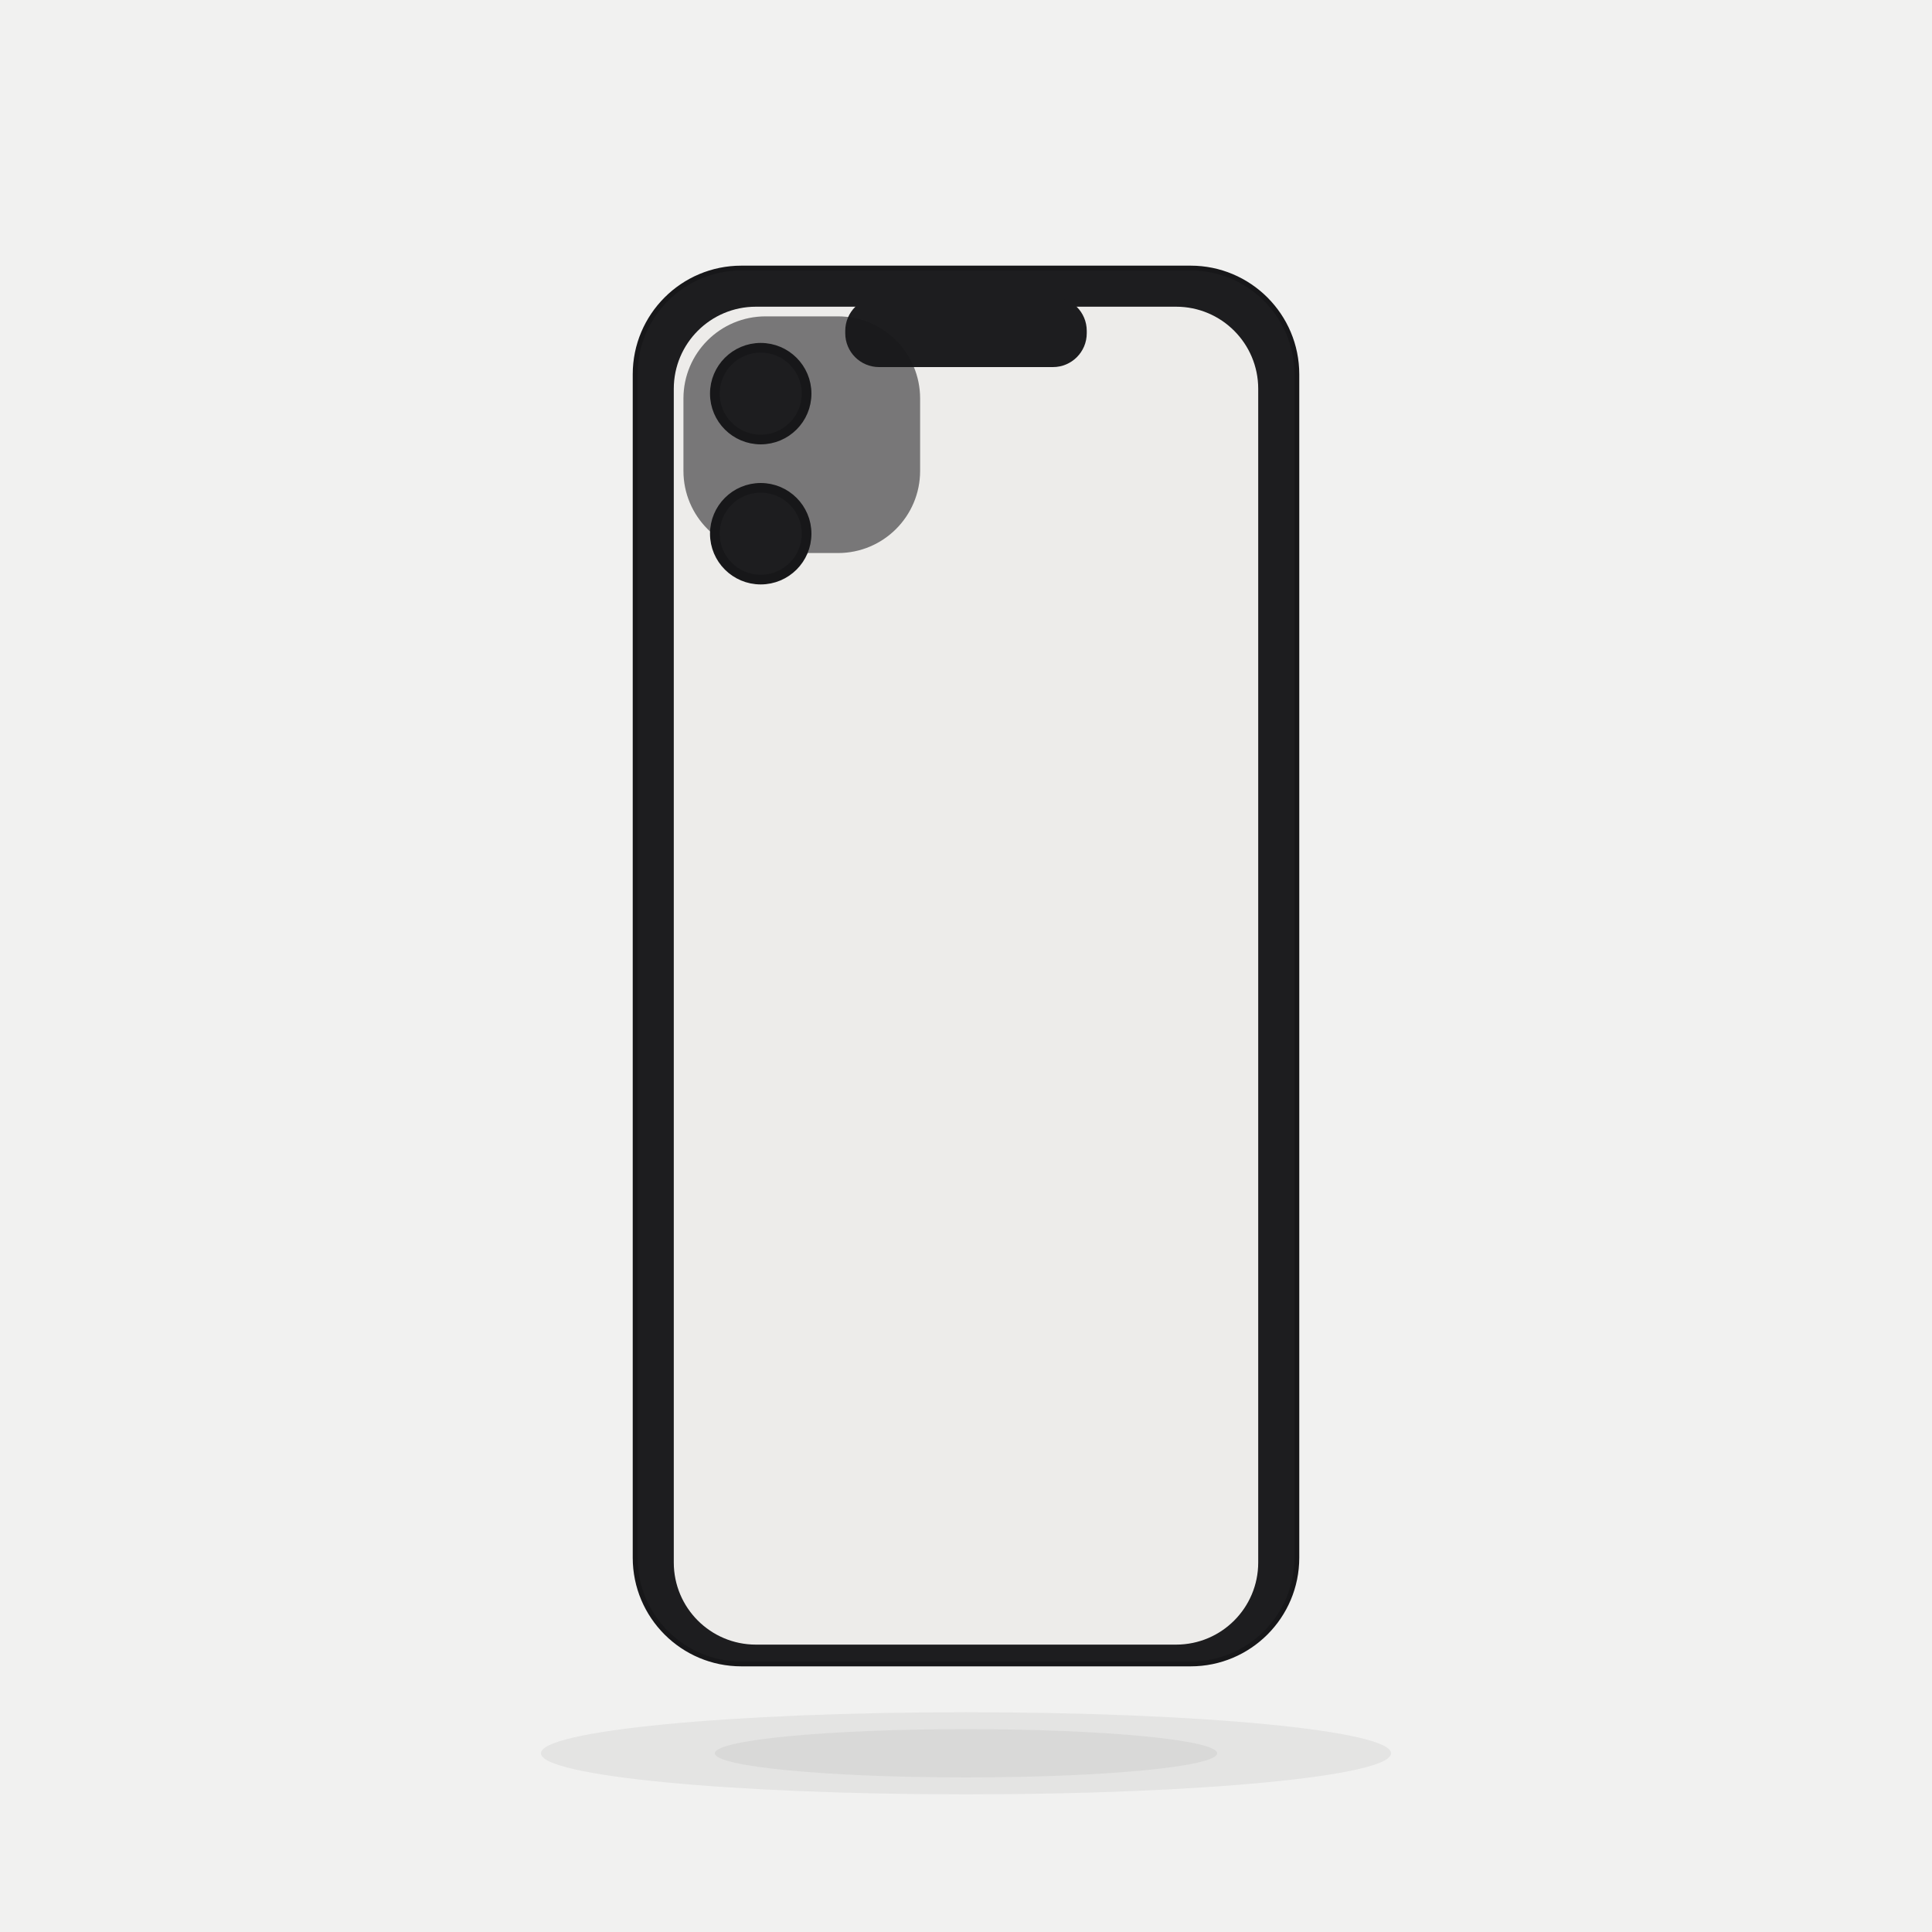
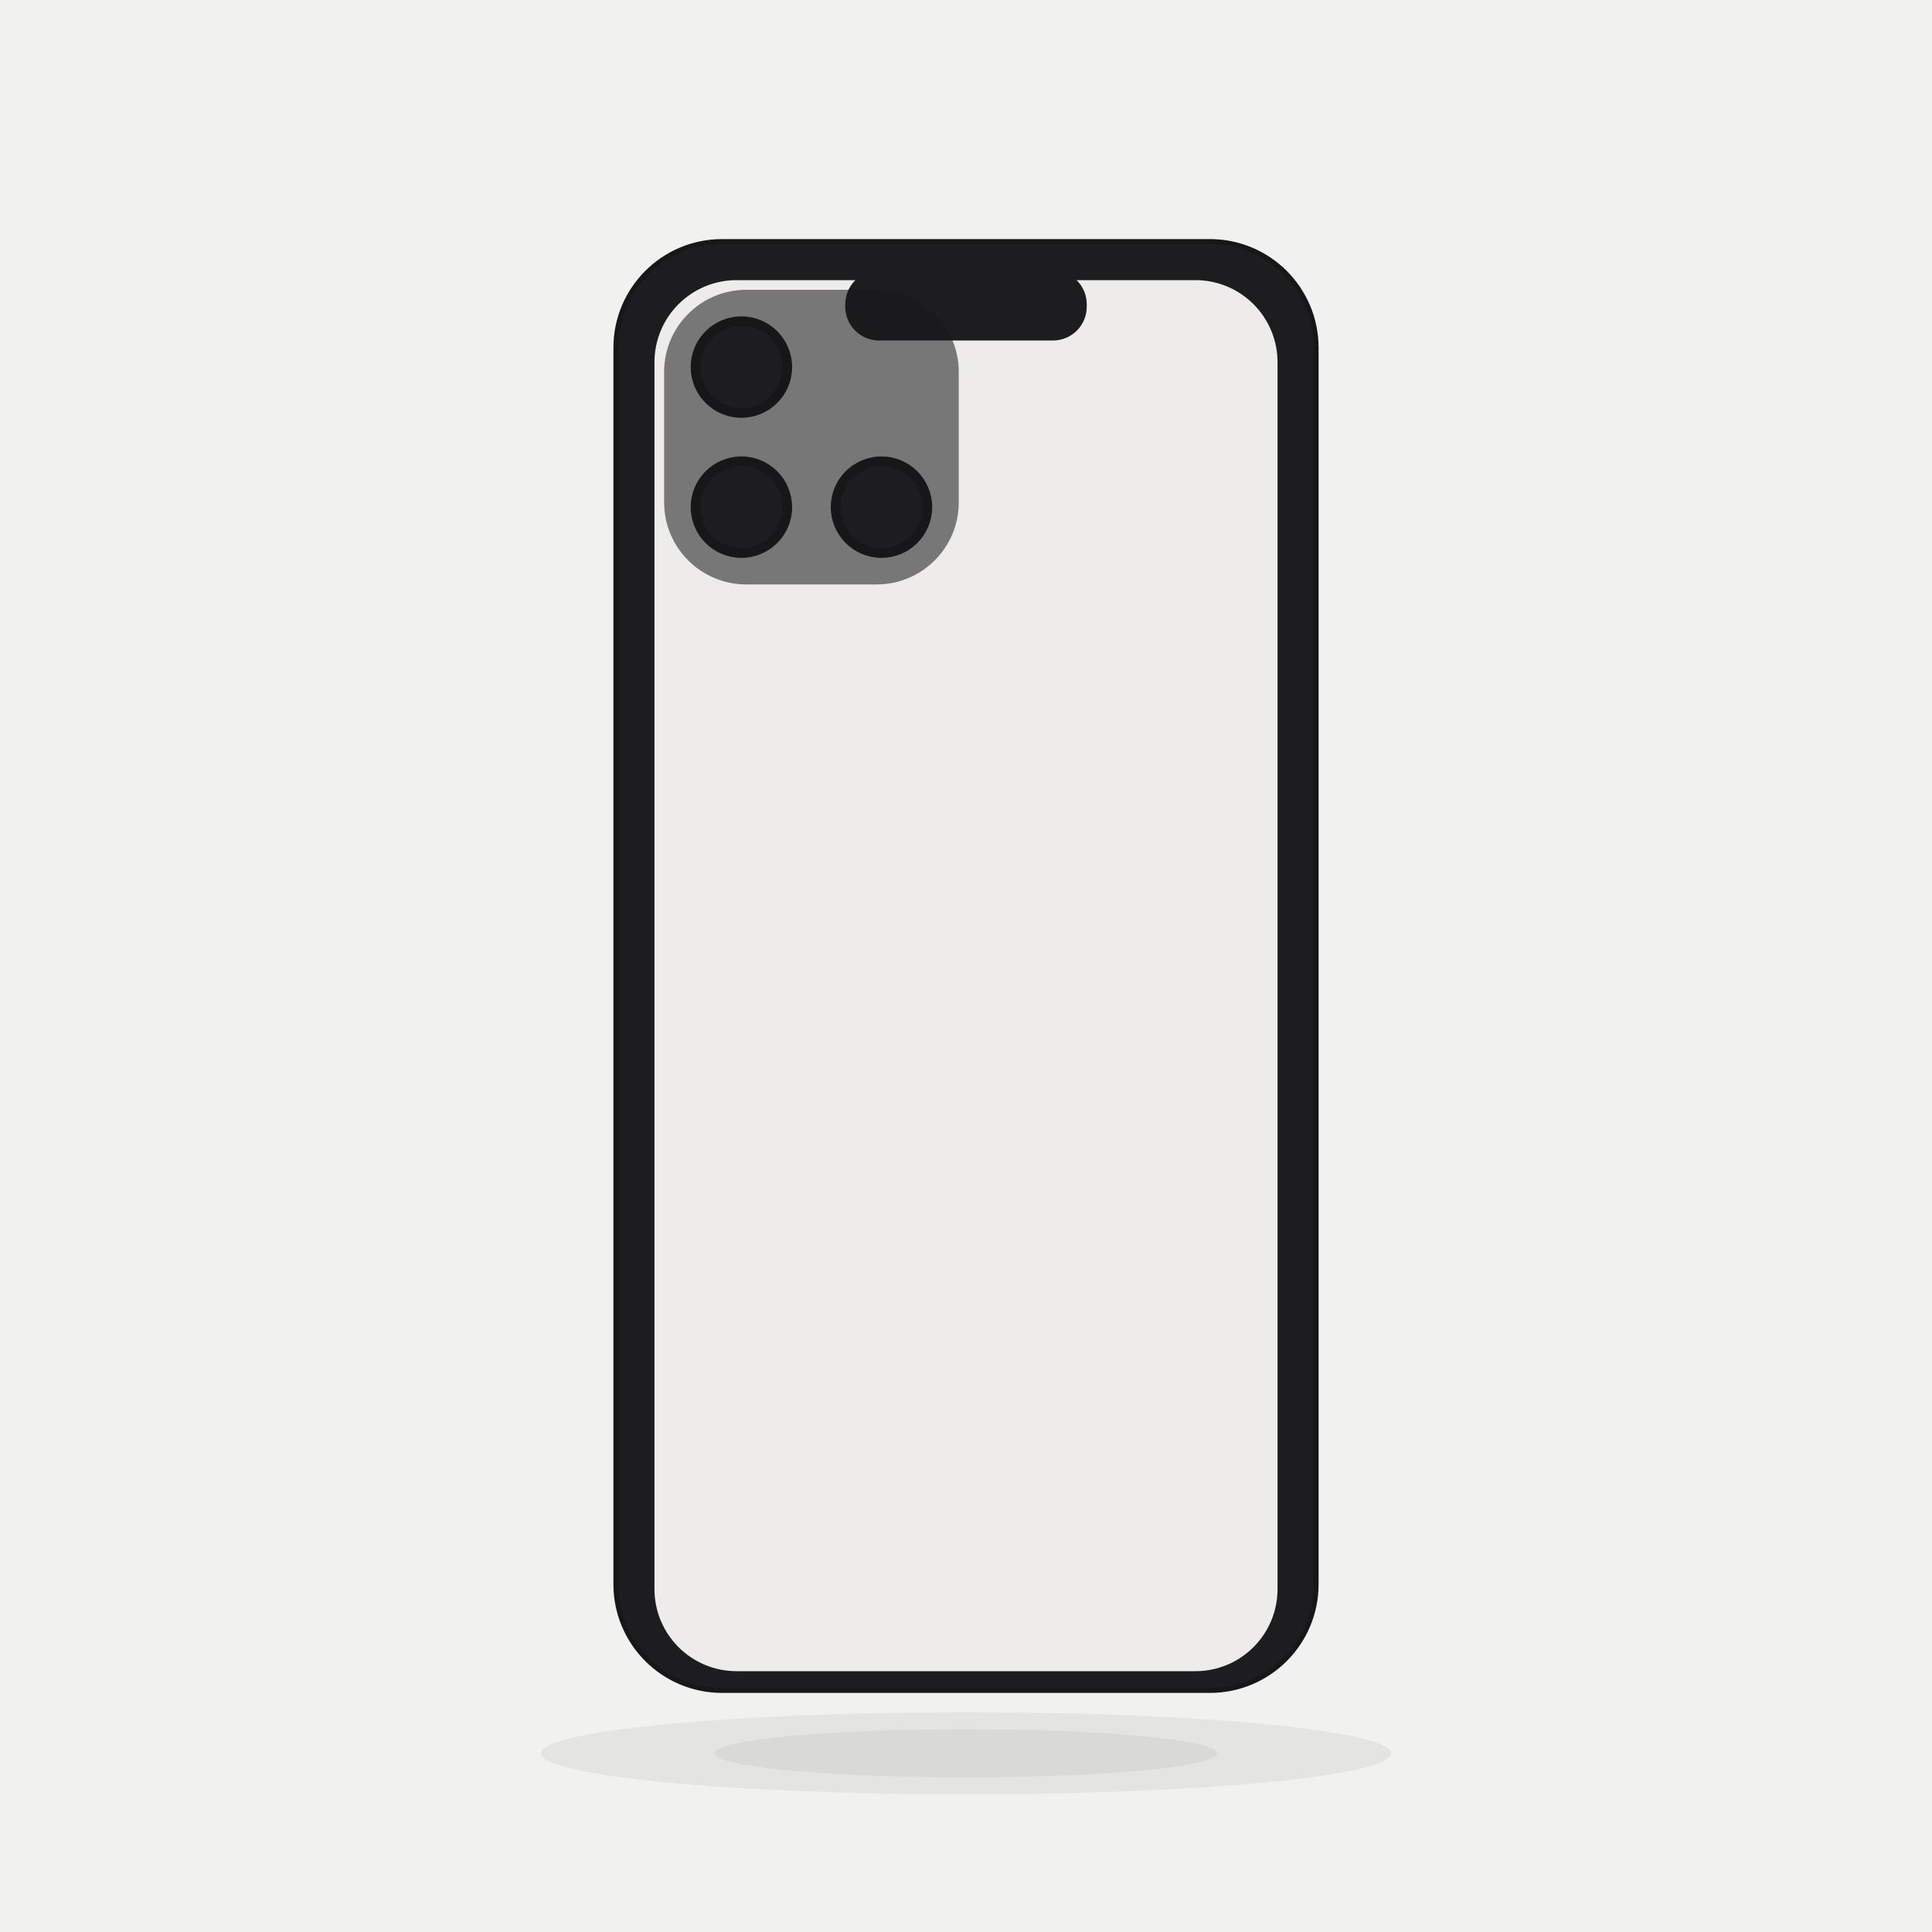
- <svg xmlns="http://www.w3.org/2000/svg" viewBox="0 0 800 800" width="800" height="800" role="img" aria-label="iPhone 13 512 GB Negro">
+ <svg xmlns="http://www.w3.org/2000/svg" viewBox="0 0 800 800" width="800" height="800" role="img" aria-label="iPhone 13 Pro Max 256 GB Negro">
  <rect width="800" height="800" fill="#F1F1F0" />
  <ellipse cx="400" cy="726" rx="176" ry="17" fill="#000" opacity=".055" />
  <ellipse cx="400" cy="726" rx="104" ry="10" fill="#000" opacity=".05" />
-   <rect x="263.0" y="111.0" width="274" height="578" rx="44" fill="#1D1D1F" stroke="#171719" stroke-width="2" />
-   <rect x="279.0" y="127.0" width="242" height="554" rx="34" fill="#EDECEA" />
-   <rect x="350" y="123.0" width="100" height="29" rx="14" fill="#1D1D1F" />
-   <rect x="283.0" y="131.0" width="98" height="98" rx="34" fill="#171719" opacity=".55" />
-   <circle cx="315.0" cy="163.0" r="19" fill="#1D1D1F" stroke="#171719" stroke-width="4" />
-   <circle cx="315.0" cy="221.0" r="19" fill="#1D1D1F" stroke="#171719" stroke-width="4" />
+   <rect x="255.0" y="100.0" width="290" height="600" rx="44" fill="#1D1D1F" stroke="#171719" stroke-width="2" />
+   <rect x="271.0" y="116.0" width="258" height="576" rx="34" fill="#EDECEA" />
+   <rect x="350" y="112.0" width="100" height="29" rx="14" fill="#1D1D1F" />
+   <rect x="275.0" y="120.0" width="122" height="122" rx="34" fill="#171719" opacity=".55" />
+   <circle cx="307.0" cy="152.0" r="19" fill="#1D1D1F" stroke="#171719" stroke-width="4" />
+   <circle cx="307.0" cy="210.0" r="19" fill="#1D1D1F" stroke="#171719" stroke-width="4" />
+   <circle cx="365.0" cy="210.0" r="19" fill="#1D1D1F" stroke="#171719" stroke-width="4" />
</svg>
